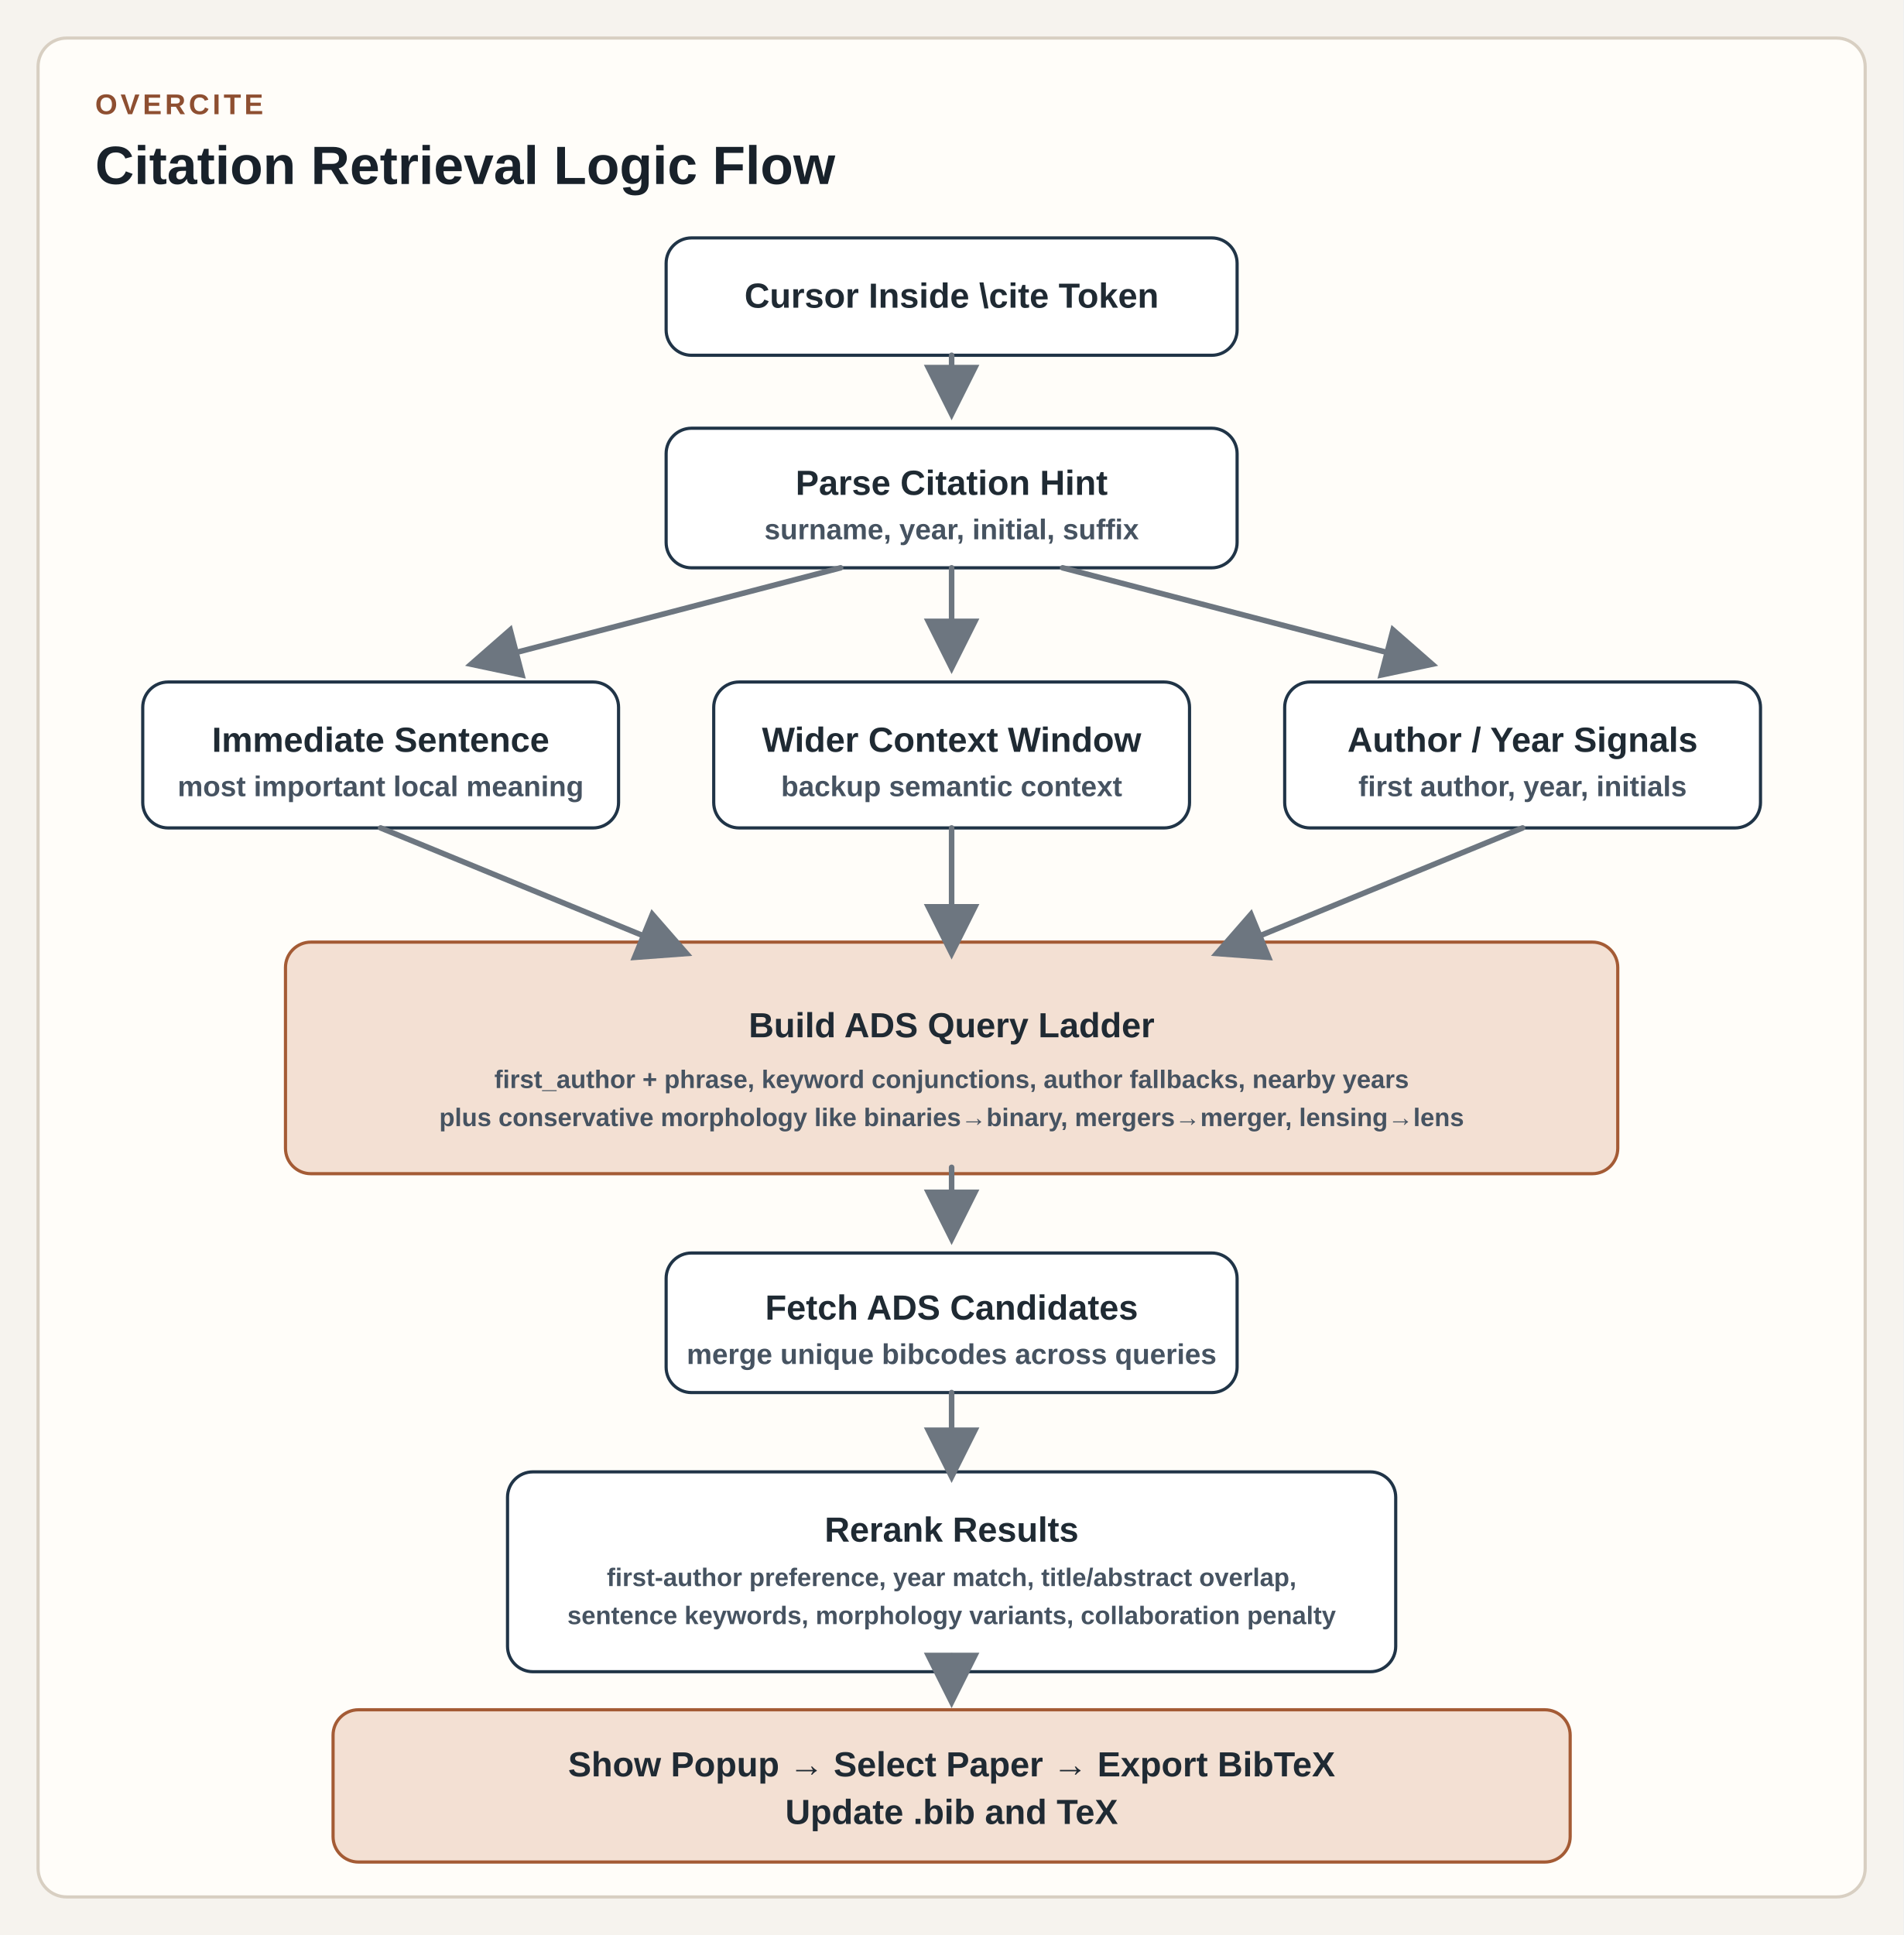
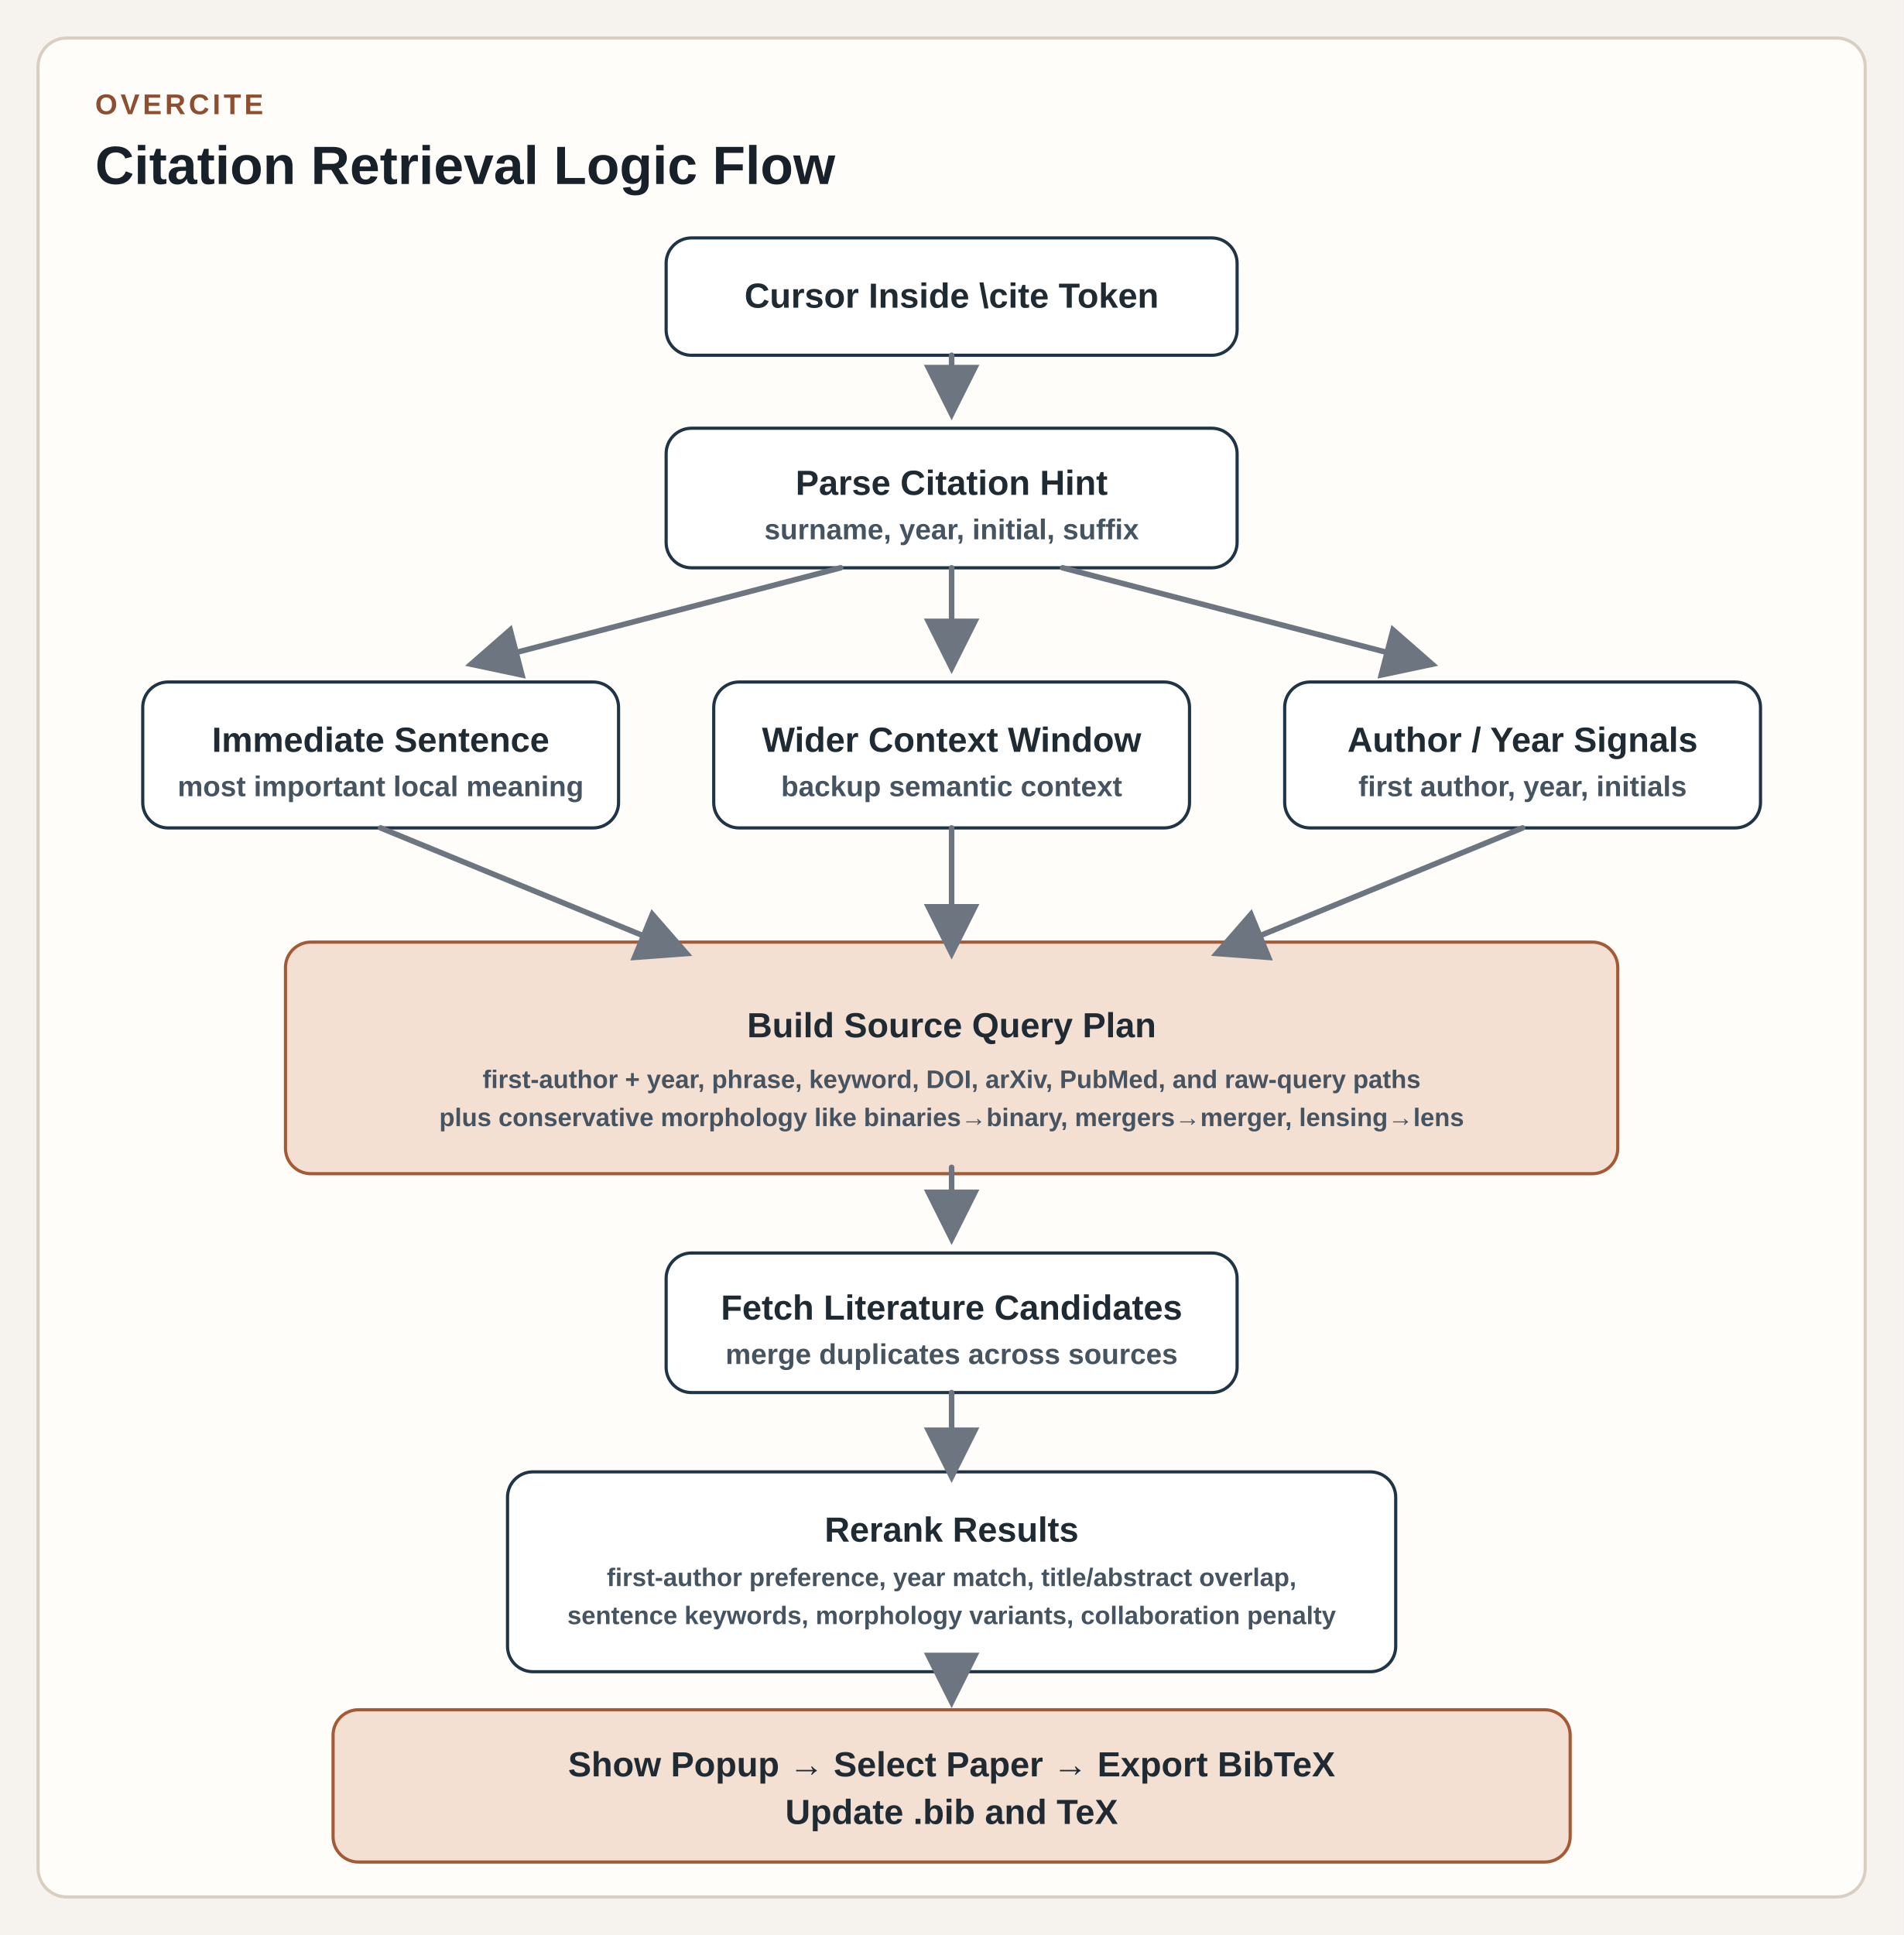
<svg xmlns="http://www.w3.org/2000/svg" width="1200" height="1220" viewBox="0 0 1200 1220" fill="none">
  <defs>
    <style>
      .bg { fill: #f6f3ee; }
      .panel { fill: #fffdf9; stroke: #d8cfc2; stroke-width: 2; rx: 18; }
      .box { fill: #ffffff; stroke: #203447; stroke-width: 2; rx: 16; }
      .accent { fill: #f3e0d3; stroke: #a45b35; stroke-width: 2; rx: 16; }
      .text { fill: #1f2a33; font-family: Arial, sans-serif; font-size: 22px; font-weight: 700; }
      .subtext { fill: #465361; font-family: Arial, sans-serif; font-size: 18px; font-weight: 600; }
      .subtext-small { fill: #465361; font-family: Arial, sans-serif; font-size: 16px; font-weight: 600; }
      .arrow { stroke: #6d7680; stroke-width: 3.5; stroke-linecap: round; stroke-linejoin: round; fill: none; }
      .title { fill: #18212a; font-family: Arial, sans-serif; font-size: 34px; font-weight: 800; }
      .kicker { fill: #8e4f31; font-family: Arial, sans-serif; font-size: 18px; font-weight: 800; letter-spacing: 2px; }
    </style>
    <marker id="arrow" markerWidth="10" markerHeight="10" refX="8" refY="5" orient="auto">
      <path d="M0 0L10 5L0 10" fill="#6d7680" />
    </marker>
  </defs>
  <rect class="bg" x="0" y="0" width="1200" height="1220" />
  <rect class="panel" x="24" y="24" width="1152" height="1172" rx="24" />
  <text class="kicker" x="60" y="72">OVERCITE</text>
  <text class="title" x="60" y="116">Citation Retrieval Logic Flow</text>
  <rect class="box" x="420" y="150" width="360" height="74" rx="16" />
  <text class="text" x="600" y="194" text-anchor="middle">Cursor Inside \cite Token</text>
  <rect class="box" x="420" y="270" width="360" height="88" rx="16" />
  <text class="text" x="600" y="312" text-anchor="middle">Parse Citation Hint</text>
  <text class="subtext" x="600" y="340" text-anchor="middle">surname, year, initial, suffix</text>
  <rect class="box" x="90" y="430" width="300" height="92" rx="16" />
  <text class="text" x="240" y="474" text-anchor="middle">Immediate Sentence</text>
  <text class="subtext" x="240" y="502" text-anchor="middle">most important local meaning</text>
  <rect class="box" x="450" y="430" width="300" height="92" rx="16" />
  <text class="text" x="600" y="474" text-anchor="middle">Wider Context Window</text>
  <text class="subtext" x="600" y="502" text-anchor="middle">backup semantic context</text>
  <rect class="box" x="810" y="430" width="300" height="92" rx="16" />
  <text class="text" x="960" y="474" text-anchor="middle">Author / Year Signals</text>
  <text class="subtext" x="960" y="502" text-anchor="middle">first author, year, initials</text>
  <rect class="accent" x="180" y="594" width="840" height="146" rx="18" />
-   <text class="text" x="600" y="654" text-anchor="middle">Build ADS Query Ladder</text>
-   <text class="subtext-small" x="600" y="686" text-anchor="middle">first_author + phrase, keyword conjunctions, author fallbacks, nearby years</text>
+   <text class="text" x="600" y="654" text-anchor="middle">Build Source Query Plan</text>
+   <text class="subtext-small" x="600" y="686" text-anchor="middle">first-author + year, phrase, keyword, DOI, arXiv, PubMed, and raw-query paths</text>
  <text class="subtext-small" x="600" y="710" text-anchor="middle">plus conservative morphology like binaries→binary, mergers→merger, lensing→lens</text>
  <rect class="box" x="420" y="790" width="360" height="88" rx="16" />
-   <text class="text" x="600" y="832" text-anchor="middle">Fetch ADS Candidates</text>
-   <text class="subtext" x="600" y="860" text-anchor="middle">merge unique bibcodes across queries</text>
+   <text class="text" x="600" y="832" text-anchor="middle">Fetch Literature Candidates</text>
+   <text class="subtext" x="600" y="860" text-anchor="middle">merge duplicates across sources</text>
  <rect class="box" x="320" y="928" width="560" height="126" rx="16" />
  <text class="text" x="600" y="972" text-anchor="middle">Rerank Results</text>
  <text class="subtext-small" x="600" y="1000" text-anchor="middle">first-author preference, year match, title/abstract overlap,</text>
  <text class="subtext-small" x="600" y="1024" text-anchor="middle">sentence keywords, morphology variants, collaboration penalty</text>
  <rect class="accent" x="210" y="1078" width="780" height="96" rx="16" />
  <text class="text" x="600" y="1120" text-anchor="middle">Show Popup → Select Paper → Export BibTeX</text>
  <text class="text" x="600" y="1150" text-anchor="middle">Update .bib and TeX</text>
  <path class="arrow" d="M600 224V258" marker-end="url(#arrow)" />
  <path class="arrow" d="M530 358L300 418" marker-end="url(#arrow)" />
  <path class="arrow" d="M600 358V418" marker-end="url(#arrow)" />
  <path class="arrow" d="M670 358L900 418" marker-end="url(#arrow)" />
  <path class="arrow" d="M240 522L430 600" marker-end="url(#arrow)" />
  <path class="arrow" d="M600 522V598" marker-end="url(#arrow)" />
  <path class="arrow" d="M960 522L770 600" marker-end="url(#arrow)" />
  <path class="arrow" d="M600 736V778" marker-end="url(#arrow)" />
  <path class="arrow" d="M600 878V928" marker-end="url(#arrow)" />
  <path class="arrow" d="M600 1044V1070" marker-end="url(#arrow)" />
</svg>
